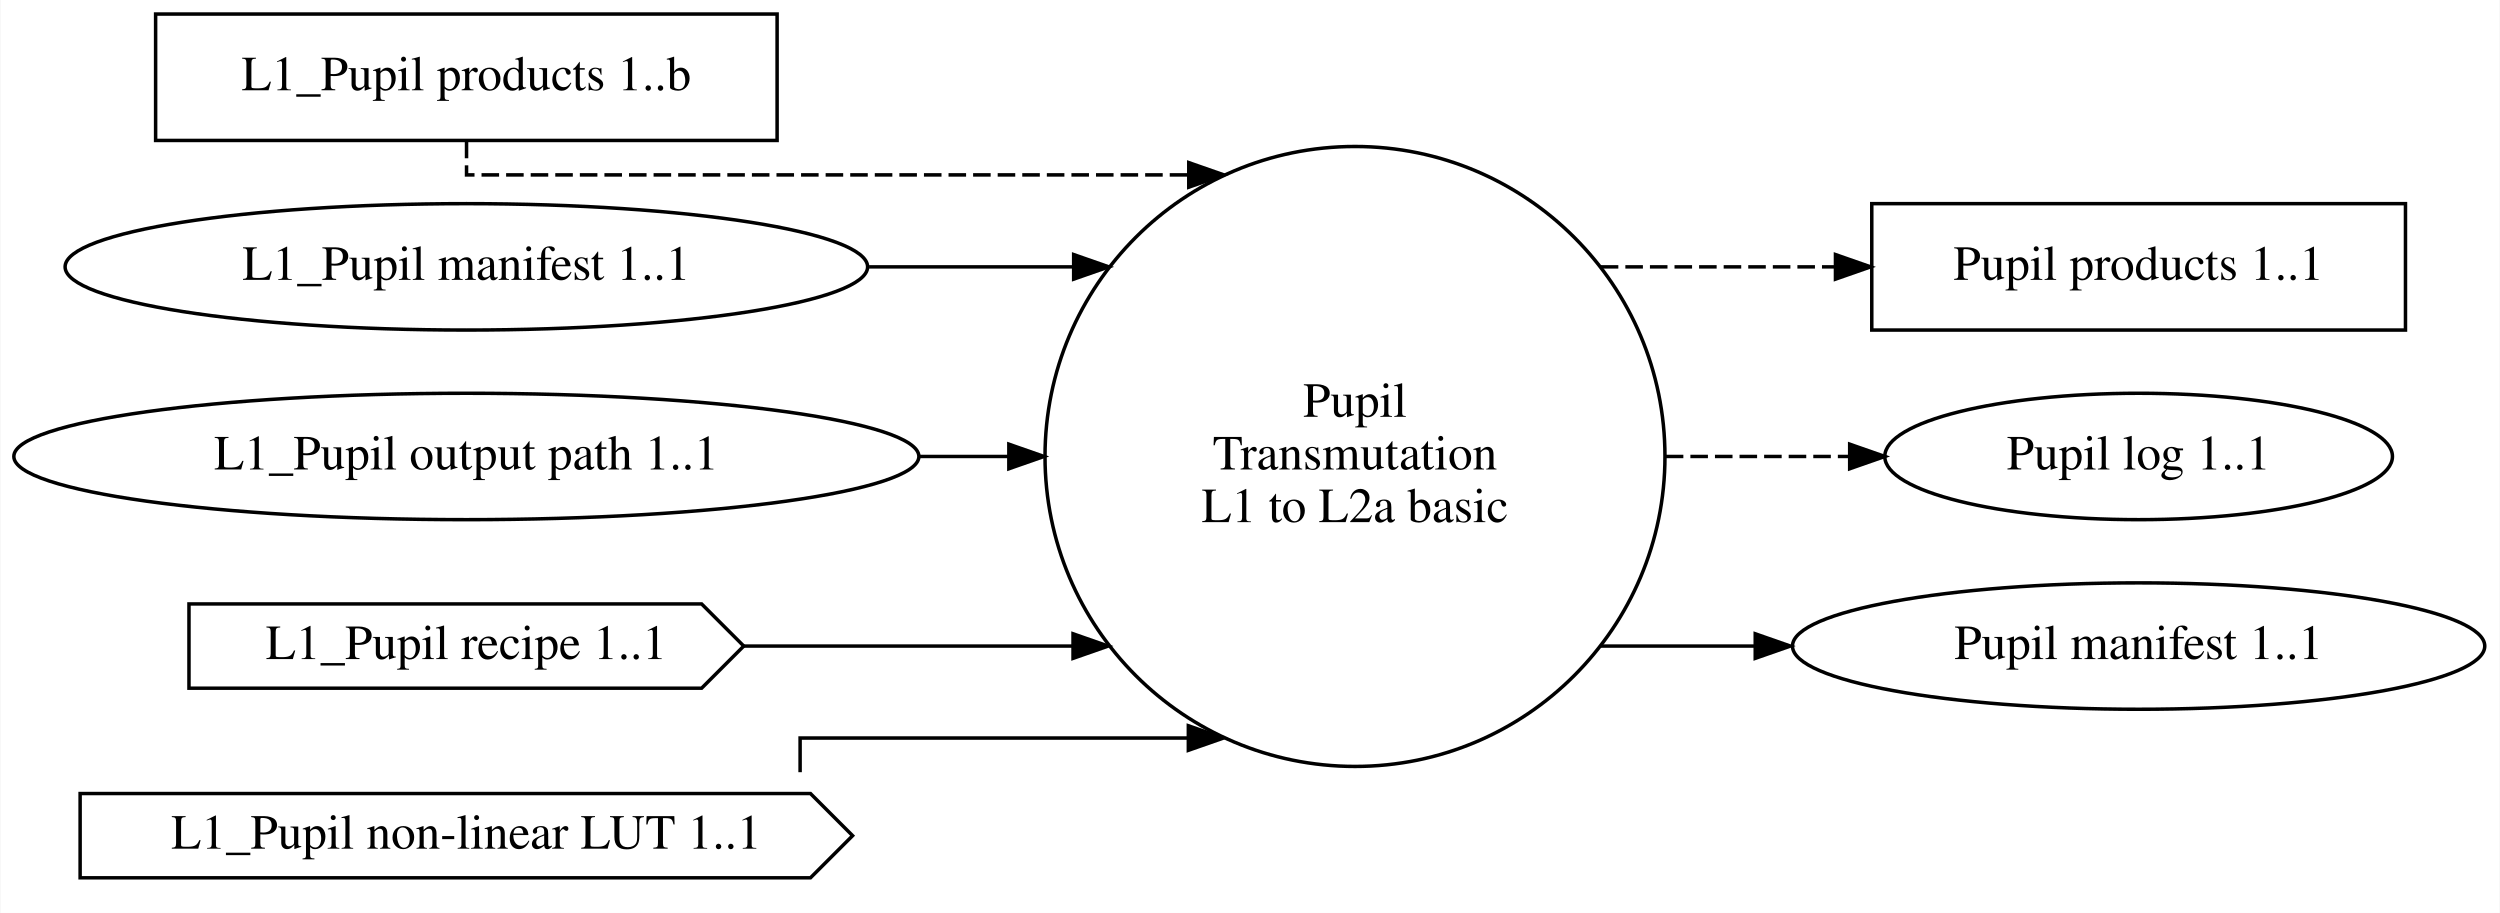
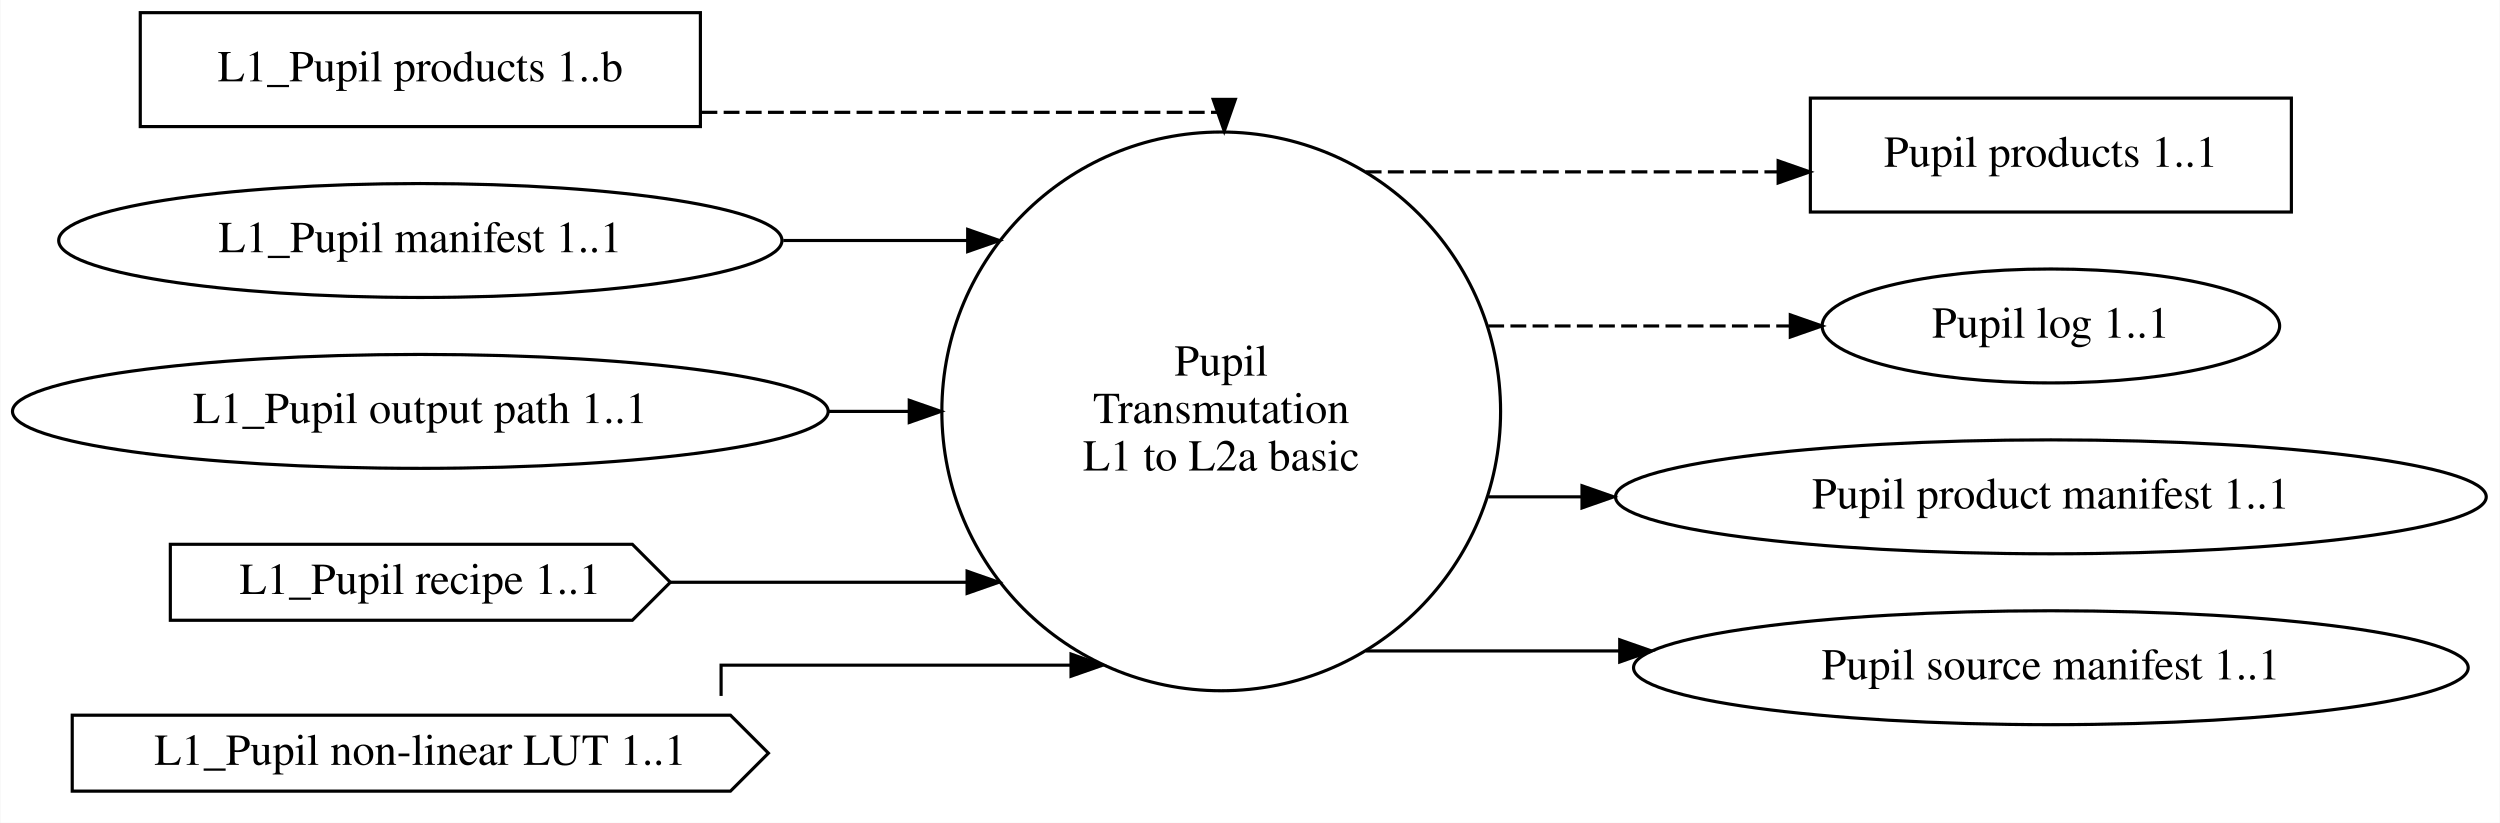
- <svg xmlns="http://www.w3.org/2000/svg" width="712pt" height="260pt" viewBox="0.00 0.00 711.74 260.00">
+ <svg xmlns="http://www.w3.org/2000/svg" width="790pt" height="260pt" viewBox="0.00 0.00 789.73 260.00">
  <g id="graph0" class="graph" transform="scale(1 1) rotate(0) translate(4 256)">
-     <polygon fill="white" stroke="transparent" points="-4,4 -4,-256 707.74,-256 707.74,4 -4,4" />
+     <polygon fill="white" stroke="transparent" points="-4,4 -4,-256 785.73,-256 785.73,4 -4,4" />
    <g id="node1" class="node">
      <ellipse fill="none" stroke="black" cx="381.77" cy="-126" rx="88.28" ry="88.28" />
      <text text-anchor="middle" x="381.77" y="-137.3" font-family="Times,serif" font-size="14.00">Pupil</text>
      <text text-anchor="middle" x="381.77" y="-122.3" font-family="Times,serif" font-size="14.00">Transmutation</text>
      <text text-anchor="middle" x="381.77" y="-107.3" font-family="Times,serif" font-size="14.00">L1 to L2a basic</text>
    </g>
    <g id="node7" class="node">
-       <polygon fill="none" stroke="black" points="680.95,-198 528.95,-198 528.95,-162 680.95,-162 680.95,-198" />
-       <text text-anchor="middle" x="604.95" y="-176.3" font-family="Times,serif" font-size="14.00">Pupil products 1..1</text>
+       <polygon fill="none" stroke="black" points="719.94,-225 567.94,-225 567.94,-189 719.94,-189 719.94,-225" />
+       <text text-anchor="middle" x="643.94" y="-203.3" font-family="Times,serif" font-size="14.00">Pupil products 1..1</text>
    </g>
    <g id="edge6" class="edge">
-       <path fill="none" stroke="black" stroke-dasharray="5,2" d="M451.77,-180C451.77,-180 518.61,-180 518.61,-180" />
-       <polygon fill="black" stroke="black" points="518.61,-183.5 528.61,-180 518.61,-176.5 518.61,-183.5" />
+       <path fill="none" stroke="black" stroke-dasharray="5,2" d="M427.43,-201.69C427.43,-201.69 557.76,-201.69 557.76,-201.69" />
+       <polygon fill="black" stroke="black" points="557.76,-205.19 567.76,-201.69 557.76,-198.19 557.76,-205.19" />
    </g>
    <g id="node8" class="node">
-       <ellipse fill="none" stroke="black" cx="604.95" cy="-126" rx="72.29" ry="18" />
-       <text text-anchor="middle" x="604.95" y="-122.3" font-family="Times,serif" font-size="14.00">Pupil log 1..1</text>
+       <ellipse fill="none" stroke="black" cx="643.94" cy="-153" rx="72.29" ry="18" />
+       <text text-anchor="middle" x="643.94" y="-149.3" font-family="Times,serif" font-size="14.00">Pupil log 1..1</text>
+     </g>
+     <g id="edge9" class="edge">
+       <path fill="none" stroke="black" stroke-dasharray="5,2" d="M466.16,-153C466.16,-153 561.6,-153 561.6,-153" />
+       <polygon fill="black" stroke="black" points="561.6,-156.5 571.6,-153 561.6,-149.5 561.6,-156.5" />
+     </g>
+     <g id="node9" class="node">
+       <ellipse fill="none" stroke="black" cx="643.94" cy="-99" rx="137.58" ry="18" />
+       <text text-anchor="middle" x="643.94" y="-95.3" font-family="Times,serif" font-size="14.00">Pupil product manifest 1..1</text>
+     </g>
+     <g id="edge7" class="edge">
+       <path fill="none" stroke="black" d="M466.16,-99C466.16,-99 495.78,-99 495.78,-99" />
+       <polygon fill="black" stroke="black" points="495.78,-102.5 505.78,-99 495.78,-95.5 495.78,-102.5" />
+     </g>
+     <g id="node10" class="node">
+       <ellipse fill="none" stroke="black" cx="643.94" cy="-45" rx="131.88" ry="18" />
+       <text text-anchor="middle" x="643.94" y="-41.3" font-family="Times,serif" font-size="14.00">Pupil source manifest 1..1</text>
    </g>
    <g id="edge8" class="edge">
-       <path fill="none" stroke="black" stroke-dasharray="5,2" d="M470.29,-126C470.29,-126 522.66,-126 522.66,-126" />
-       <polygon fill="black" stroke="black" points="522.66,-129.5 532.66,-126 522.66,-122.5 522.66,-129.5" />
-     </g>
-     <g id="node9" class="node">
-       <ellipse fill="none" stroke="black" cx="604.95" cy="-72" rx="98.58" ry="18" />
-       <text text-anchor="middle" x="604.95" y="-68.3" font-family="Times,serif" font-size="14.00">Pupil manifest 1..1</text>
-     </g>
-     <g id="edge7" class="edge">
-       <path fill="none" stroke="black" d="M451.77,-72C451.77,-72 495.76,-72 495.76,-72" />
-       <polygon fill="black" stroke="black" points="495.76,-75.5 505.76,-72 495.76,-68.5 495.76,-75.5" />
+       <path fill="none" stroke="black" d="M427.43,-50.31C427.43,-50.31 507.7,-50.31 507.7,-50.31" />
+       <polygon fill="black" stroke="black" points="507.7,-53.81 517.7,-50.31 507.7,-46.81 507.7,-53.81" />
    </g>
    <g id="node2" class="node">
      <polygon fill="none" stroke="black" points="217.19,-252 40.19,-252 40.19,-216 217.19,-216 217.19,-252" />
      <text text-anchor="middle" x="128.69" y="-230.3" font-family="Times,serif" font-size="14.00">L1_Pupil products 1..b</text>
    </g>
    <g id="edge1" class="edge">
-       <path fill="none" stroke="black" stroke-dasharray="5,2" d="M128.74,-215.92C128.74,-210.61 128.74,-206.19 128.74,-206.19 128.74,-206.19 334.43,-206.19 334.43,-206.19" />
-       <polygon fill="black" stroke="black" points="334.43,-209.69 344.43,-206.19 334.43,-202.69 334.43,-209.69" />
+       <path fill="none" stroke="black" stroke-dasharray="5,2" d="M217.54,-220.5C290.8,-220.5 382.73,-220.5 382.73,-220.5 382.73,-220.5 382.73,-219.91 382.73,-219.91" />
+       <polygon fill="black" stroke="black" points="386.23,-224.59 382.73,-214.59 379.23,-224.59 386.23,-224.59" />
    </g>
    <g id="node3" class="node">
      <ellipse fill="none" stroke="black" cx="128.69" cy="-180" rx="114.28" ry="18" />
      <text text-anchor="middle" x="128.69" y="-176.3" font-family="Times,serif" font-size="14.00">L1_Pupil manifest 1..1</text>
    </g>
    <g id="edge2" class="edge">
      <path fill="none" stroke="black" d="M243.38,-180C243.38,-180 301.65,-180 301.65,-180" />
      <polygon fill="black" stroke="black" points="301.65,-183.5 311.65,-180 301.65,-176.5 301.65,-183.5" />
    </g>
    <g id="node4" class="node">
      <ellipse fill="none" stroke="black" cx="128.69" cy="-126" rx="128.88" ry="18" />
      <text text-anchor="middle" x="128.69" y="-122.3" font-family="Times,serif" font-size="14.00">L1_Pupil output path 1..1</text>
    </g>
    <g id="edge3" class="edge">
      <path fill="none" stroke="black" d="M257.45,-126C257.45,-126 283.19,-126 283.19,-126" />
      <polygon fill="black" stroke="black" points="283.19,-129.5 293.19,-126 283.19,-122.5 283.19,-129.5" />
    </g>
    <g id="node5" class="node">
      <polygon fill="none" stroke="black" points="195.69,-84 49.69,-84 49.69,-60 195.69,-60 207.69,-72 195.69,-84" />
      <text text-anchor="middle" x="128.69" y="-68.3" font-family="Times,serif" font-size="14.00">L1_Pupil recipe 1..1</text>
    </g>
    <g id="edge4" class="edge">
      <path fill="none" stroke="black" d="M207.72,-72C207.72,-72 301.47,-72 301.47,-72" />
      <polygon fill="black" stroke="black" points="301.47,-75.5 311.47,-72 301.47,-68.5 301.47,-75.5" />
    </g>
    <g id="node6" class="node">
      <polygon fill="none" stroke="black" points="226.69,-30 18.69,-30 18.69,-6 226.69,-6 238.69,-18 226.69,-30" />
      <text text-anchor="middle" x="128.69" y="-14.3" font-family="Times,serif" font-size="14.00">L1_Pupil non-linear LUT 1..1</text>
    </g>
    <g id="edge5" class="edge">
-       <path fill="none" stroke="black" d="M223.74,-36.08C223.74,-41.39 223.74,-45.81 223.74,-45.81 223.74,-45.81 334.31,-45.81 334.31,-45.81" />
+       <path fill="none" stroke="black" d="M223.73,-36.08C223.73,-41.39 223.73,-45.81 223.73,-45.81 223.73,-45.81 334.31,-45.81 334.31,-45.81" />
      <polygon fill="black" stroke="black" points="334.31,-49.31 344.31,-45.81 334.31,-42.31 334.31,-49.31" />
    </g>
  </g>
</svg>
